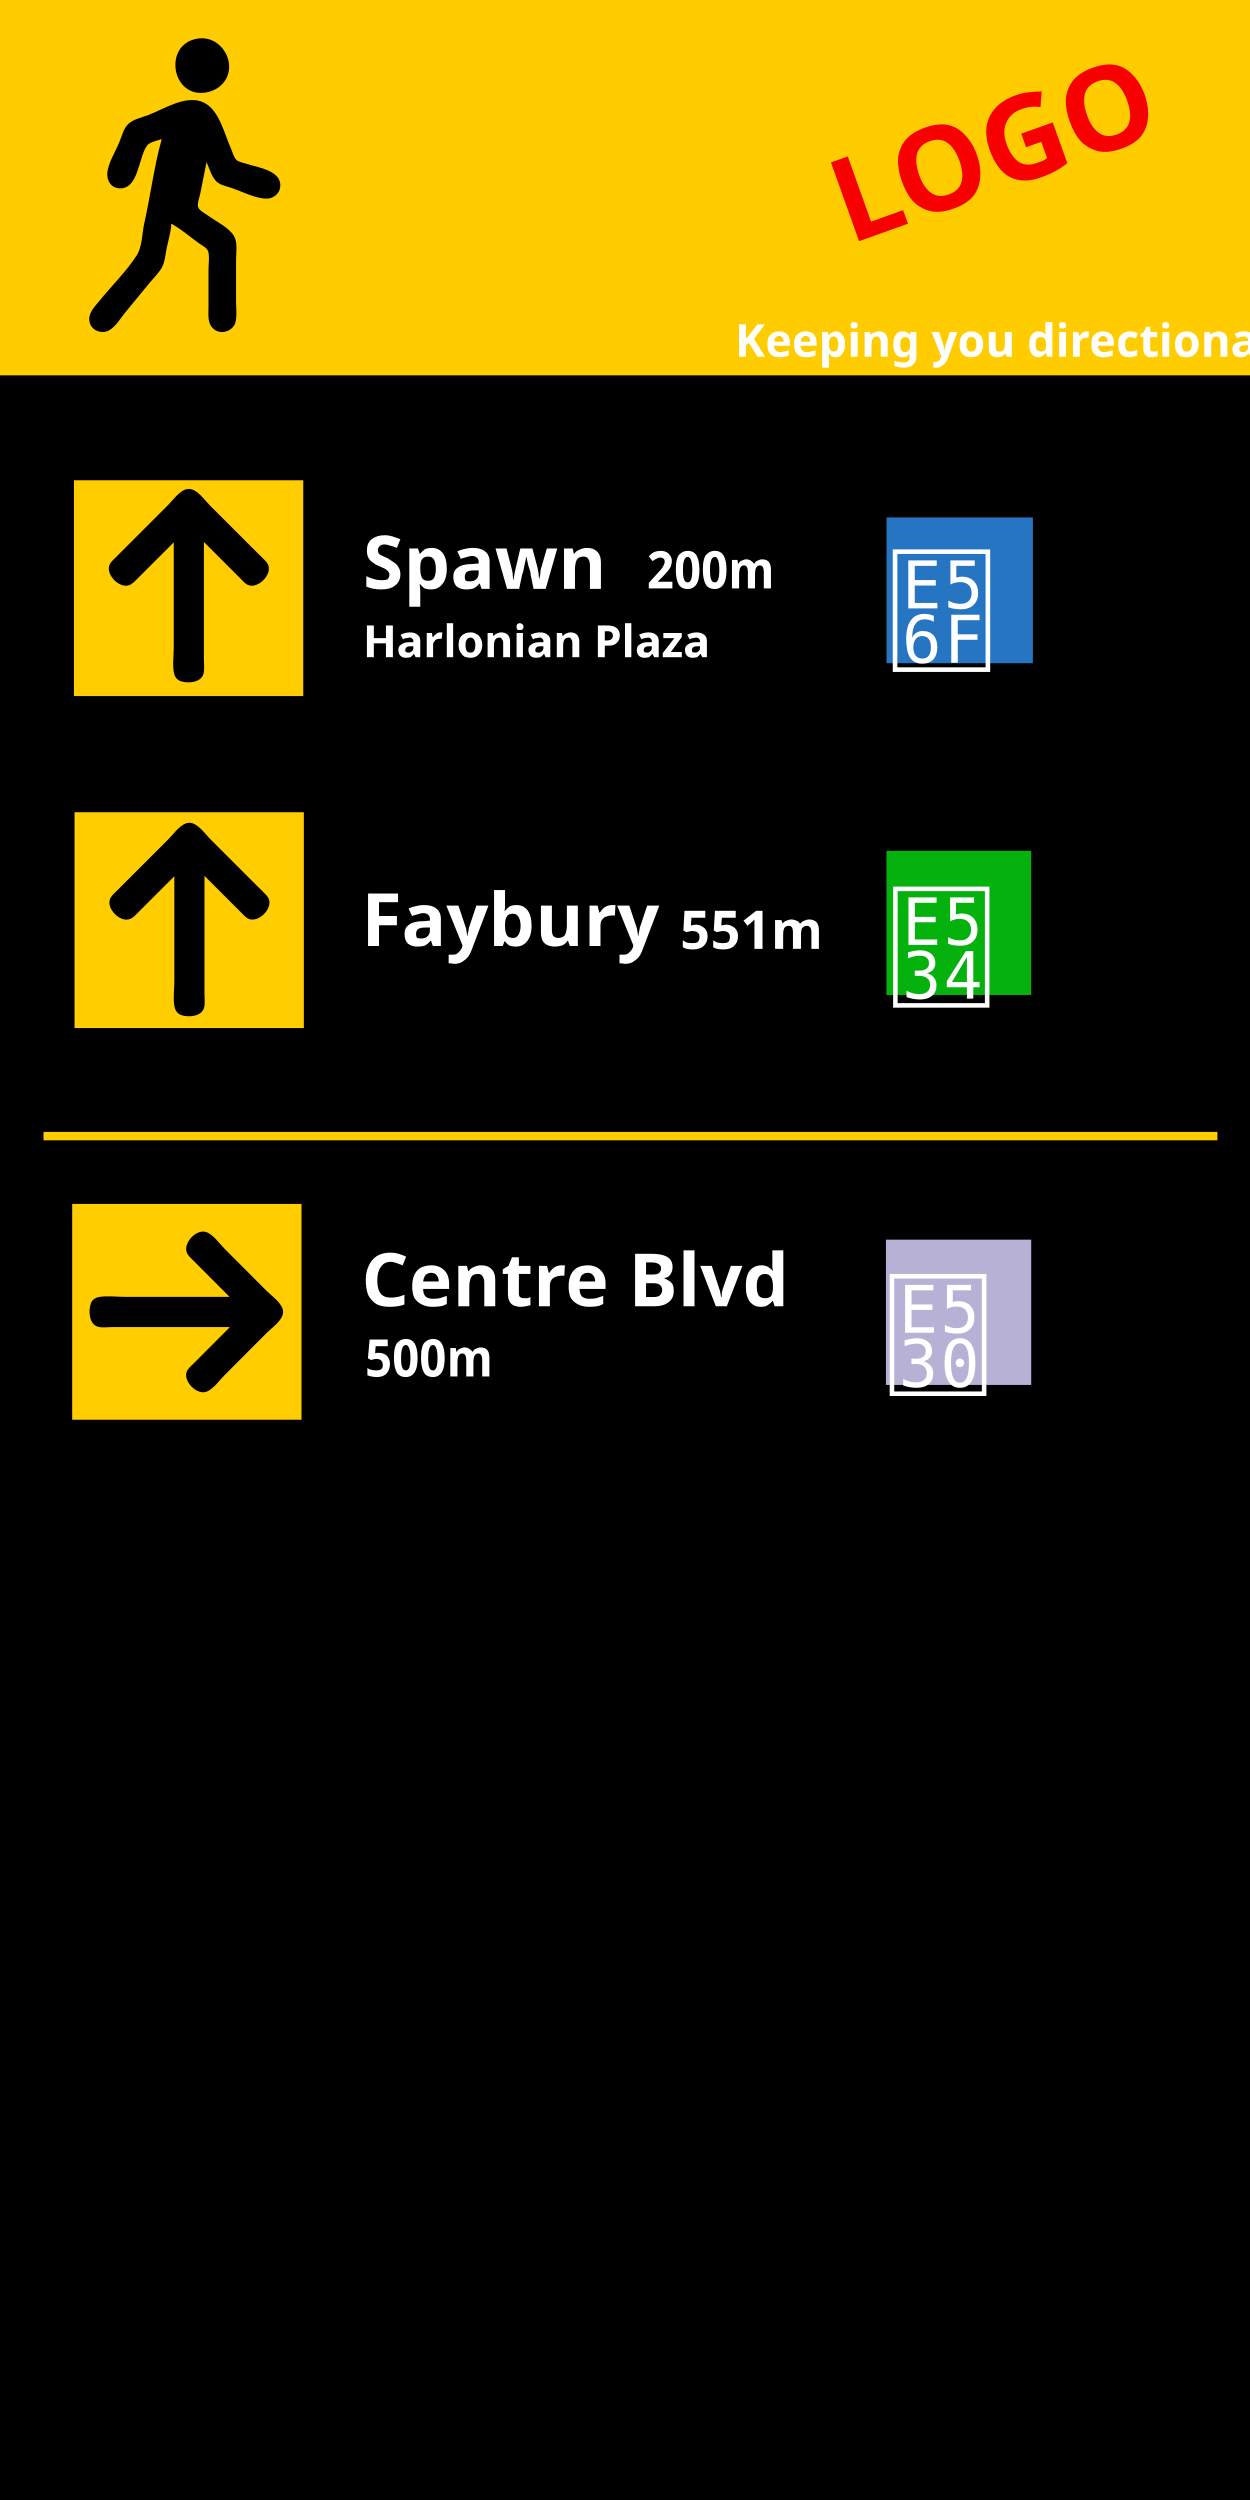
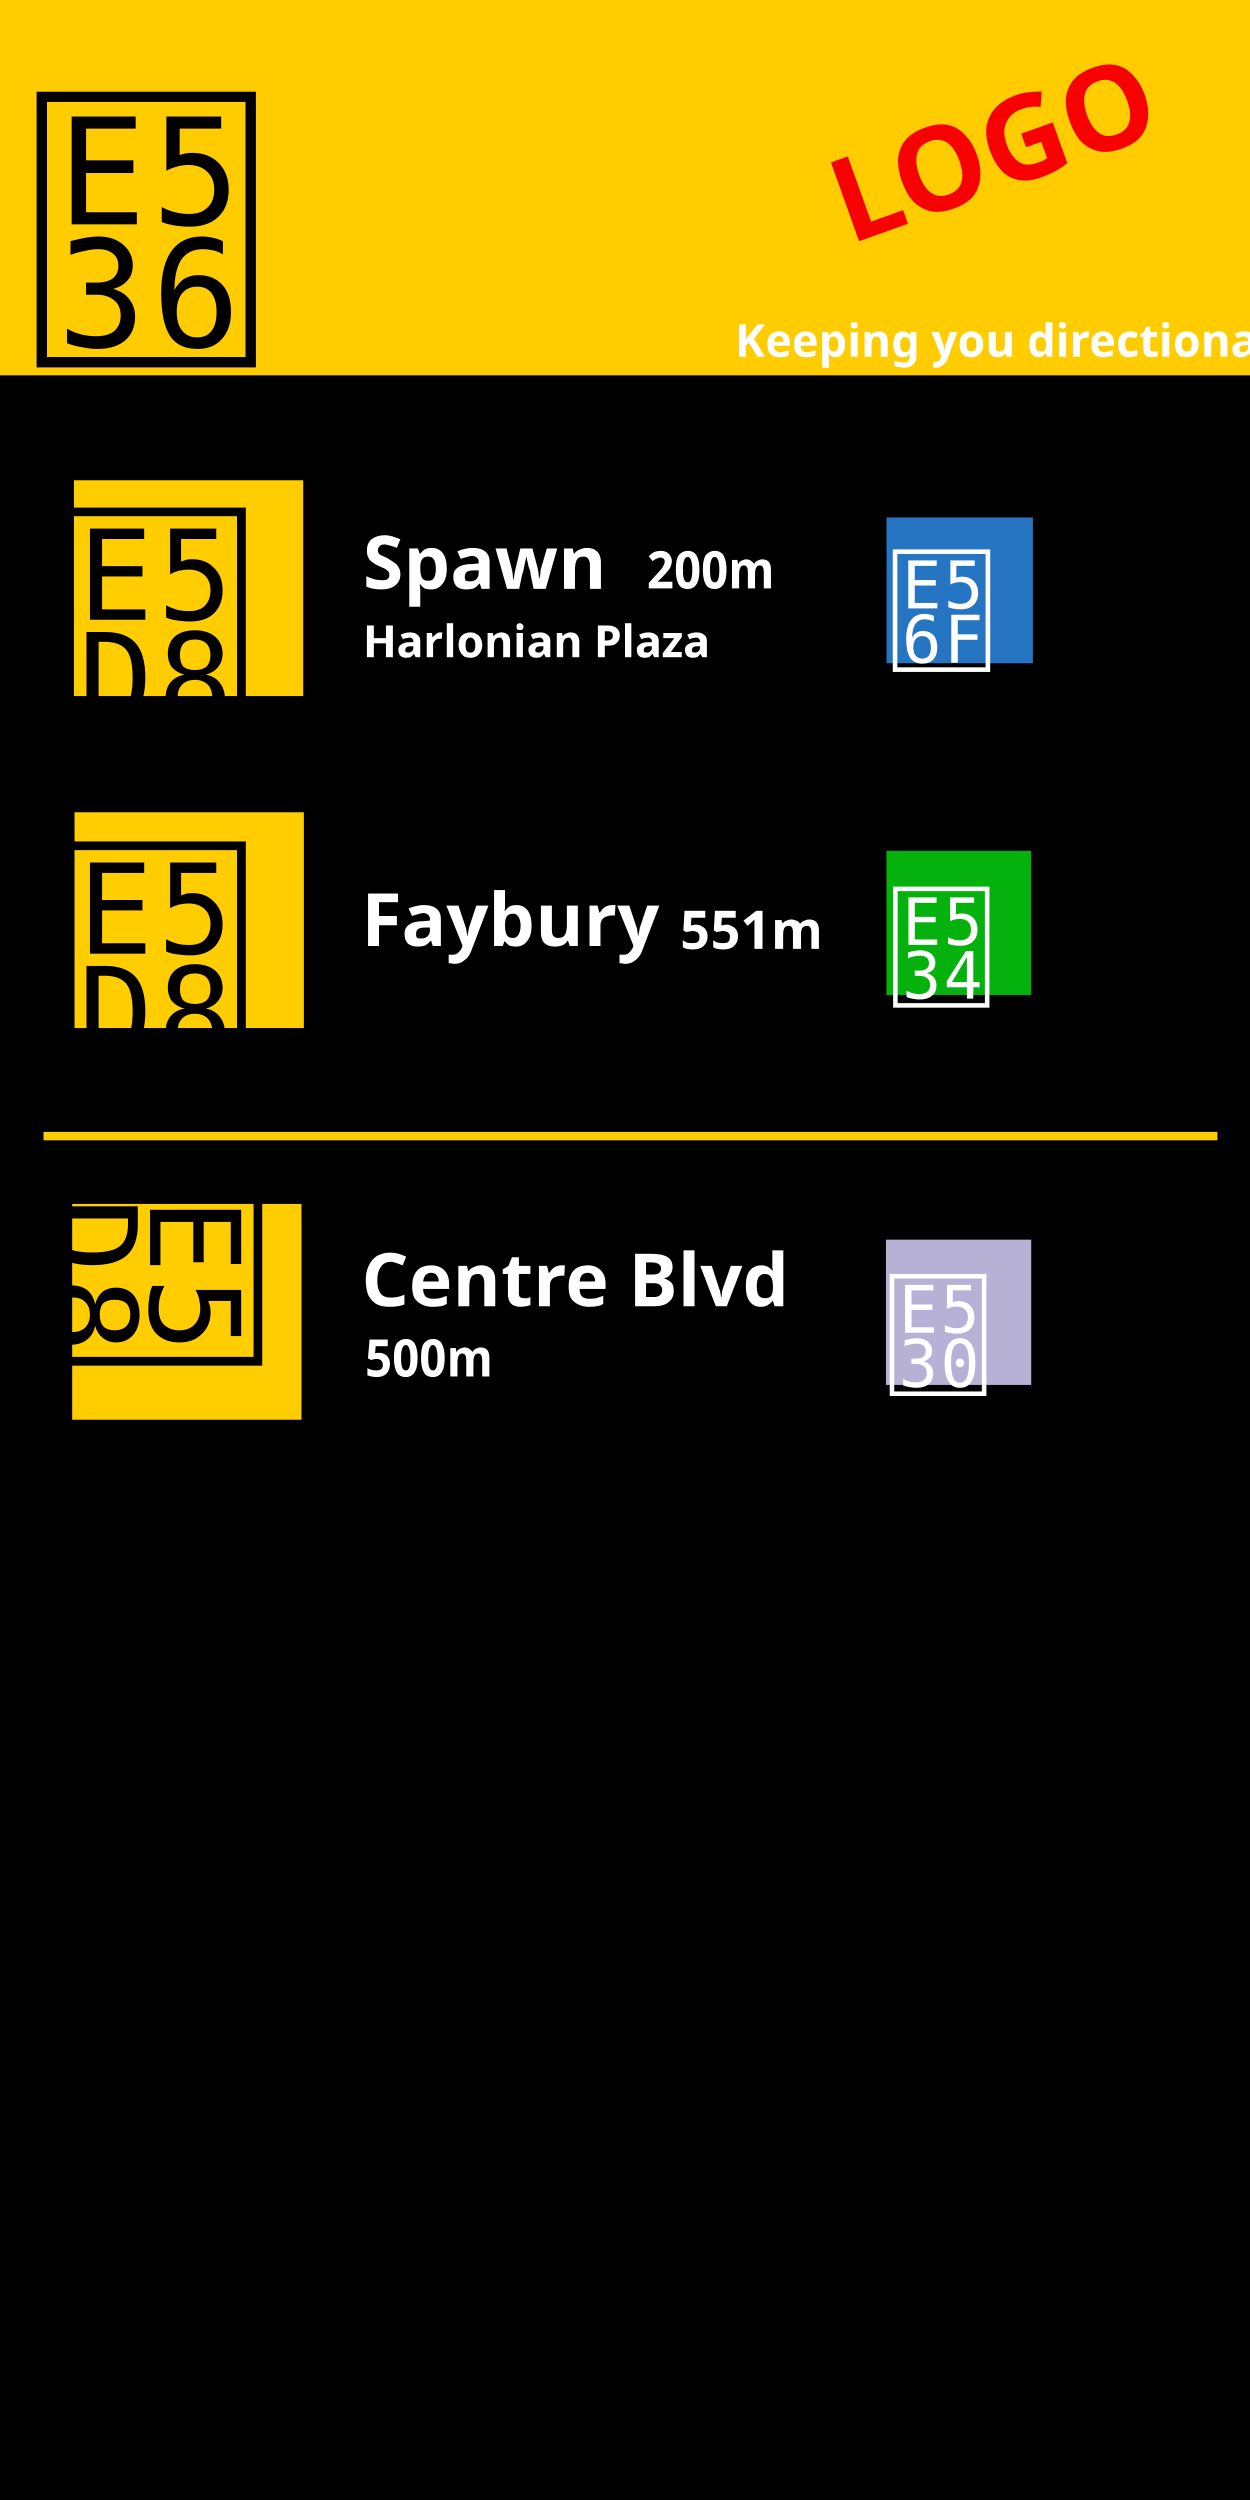
<svg xmlns="http://www.w3.org/2000/svg" width="128" height="256" viewBox="0 0 33.867 67.733" version="1.1" id="svg1" xml:space="preserve">
  <defs id="defs1">
    <filter style="color-interpolation-filters:sRGB" id="filter262146" x="0" y="0" width="1" height="1">
      <feComposite in2="SourceGraphic" operator="arithmetic" k1="0" k2="1" result="composite1" id="feComposite262145" k3="0" k4="0" />
      <feColorMatrix in="composite1" values="1" type="saturate" result="colormatrix1" id="feColorMatrix262145" />
      <feFlood flood-opacity="1" flood-color="rgb(0,0,121)" result="flood1" id="feFlood262145" />
      <feBlend in="flood1" in2="colormatrix1" mode="multiply" result="blend1" id="feBlend262145" />
      <feBlend in2="blend1" mode="screen" result="blend2" id="feBlend262146" />
      <feColorMatrix in="blend2" values="1" type="saturate" result="colormatrix2" id="feColorMatrix262146" />
      <feComposite in="colormatrix2" in2="SourceGraphic" operator="in" result="fbSourceGraphic" id="feComposite262146" />
      <feColorMatrix result="fbSourceGraphicAlpha" in="fbSourceGraphic" values="0 0 0 -1 0 0 0 0 -1 0 0 0 0 -1 0 0 0 0 1 0" id="feColorMatrix262147" />
      <feComposite id="feComposite262147" in2="fbSourceGraphic" operator="arithmetic" k1="0" k2="1" result="composite1" in="fbSourceGraphic" k3="0" k4="0" />
      <feColorMatrix id="feColorMatrix262148" in="composite1" values="1" type="saturate" result="colormatrix1" />
      <feFlood id="feFlood262148" flood-opacity="1" flood-color="rgb(0,0,121)" result="flood1" />
      <feBlend id="feBlend262148" in="flood1" in2="colormatrix1" mode="multiply" result="blend1" />
      <feBlend id="feBlend262149" in2="blend1" mode="screen" result="blend2" />
      <feColorMatrix id="feColorMatrix262149" in="blend2" values="1" type="saturate" result="colormatrix2" />
      <feComposite id="feComposite262149" in="colormatrix2" in2="fbSourceGraphic" operator="in" result="fbSourceGraphic" />
      <feColorMatrix result="fbSourceGraphicAlpha" in="fbSourceGraphic" values="0 0 0 -1 0 0 0 0 -1 0 0 0 0 -1 0 0 0 0 1 0" id="feColorMatrix262152" />
      <feComposite id="feComposite262152" in2="fbSourceGraphic" operator="arithmetic" k1="0" k2="1" result="composite1" in="fbSourceGraphic" k3="0" k4="0" />
      <feColorMatrix id="feColorMatrix262153" in="composite1" values="1" type="saturate" result="colormatrix1" />
      <feFlood id="feFlood262153" flood-opacity="1" flood-color="rgb(0,0,121)" result="flood1" />
      <feBlend id="feBlend262153" in="flood1" in2="colormatrix1" mode="multiply" result="blend1" />
      <feBlend id="feBlend262154" in2="blend1" mode="screen" result="blend2" />
      <feColorMatrix id="feColorMatrix262154" in="blend2" values="1" type="saturate" result="colormatrix2" />
      <feComposite id="feComposite262154" in="colormatrix2" in2="fbSourceGraphic" operator="in" result="composite2" />
    </filter>
    <filter style="color-interpolation-filters:sRGB" id="filter262156" x="0" y="0" width="1" height="1">
      <feComposite in2="SourceGraphic" operator="arithmetic" k1="0" k2="1" result="composite1" id="feComposite262155" k3="0" k4="0" />
      <feColorMatrix in="composite1" values="1" type="saturate" result="colormatrix1" id="feColorMatrix262155" />
      <feFlood flood-opacity="1" flood-color="rgb(0,0,121)" result="flood1" id="feFlood262155" />
      <feBlend in="flood1" in2="colormatrix1" mode="multiply" result="blend1" id="feBlend262155" />
      <feBlend in2="blend1" mode="screen" result="blend2" id="feBlend262156" />
      <feColorMatrix in="blend2" values="1" type="saturate" result="colormatrix2" id="feColorMatrix262156" />
      <feComposite in="colormatrix2" in2="SourceGraphic" operator="in" result="composite2" id="feComposite262156" />
    </filter>
  </defs>
  <g id="layer1">
    <rect style="fill:#000000;fill-opacity:1;fill-rule:evenodd;stroke-width:0.282" id="rect1" width="34.282" height="67.777" x="-0.048" y="0" />
    <rect style="fill:#ffcd00;fill-opacity:1;fill-rule:evenodd;stroke-width:0.191" id="rect2" width="31.805" height="0.228" x="1.179" y="30.667" />
    <g id="g262170" transform="translate(-15.4767,-10.21042)">
      <g id="g1" transform="translate(-0.6915468)">
        <text xml:space="preserve" style="font-style:normal;font-variant:normal;font-weight:bold;font-stretch:normal;font-size:2.002px;font-family:Manrope;-inkscape-font-specification:'Manrope, Bold';font-variant-ligatures:normal;font-variant-caps:normal;font-variant-numeric:normal;font-variant-east-asian:normal;text-align:start;writing-mode:lr-tb;direction:ltr;text-anchor:start;fill:#ffffff;fill-opacity:1;stroke-width:0.238" x="26.001" y="26.165" id="text262166">
          <tspan id="tspan262166" style="font-style:normal;font-variant:normal;font-weight:bold;font-stretch:normal;font-size:2.002px;font-family:Manrope;-inkscape-font-specification:'Manrope, Bold';font-variant-ligatures:normal;font-variant-caps:normal;font-variant-numeric:normal;font-variant-east-asian:normal;fill:#ffffff;fill-opacity:1;stroke-width:0.238" x="26.001" y="26.165">Spawn</tspan>
        </text>
        <text xml:space="preserve" style="font-style:normal;font-variant:normal;font-weight:bold;font-stretch:normal;font-size:1.343px;font-family:Manrope;-inkscape-font-specification:'Manrope, Bold';font-variant-ligatures:normal;font-variant-caps:normal;font-variant-numeric:normal;font-variant-east-asian:normal;text-align:start;writing-mode:lr-tb;direction:ltr;text-anchor:start;fill:#ffffff;fill-opacity:1;stroke-width:0.09" x="35.397" y="24.896" id="text262167" transform="scale(0.952059,1.050355)">
          <tspan id="tspan262167" style="font-style:normal;font-variant:normal;font-weight:bold;font-stretch:normal;font-size:1.343px;font-family:Manrope;-inkscape-font-specification:'Manrope, Bold';font-variant-ligatures:normal;font-variant-caps:normal;font-variant-numeric:normal;font-variant-east-asian:normal;fill:#ffffff;fill-opacity:1;stroke-width:0.09" x="35.397" y="24.896">200m</tspan>
        </text>
        <g id="g2828" transform="matrix(0.00772736,0,0,0.00772736,40.17181,24.21407)">
          <rect style="fill:#2575c2;fill-opacity:1" id="rect2430" width="513.157" height="511.137" x="2.02" y="2.02" />
          <text xml:space="preserve" style="font-style:normal;font-weight:normal;font-size:507.661px;line-height:1.25;font-family:sans-serif;fill:#000000;fill-opacity:1;stroke:none;stroke-width:2.644" x="7.835" y="511.384" id="text2434">
            <tspan id="tspan2432" x="7.835" y="511.384" style="font-style:normal;font-variant:normal;font-weight:normal;font-stretch:normal;font-size:507.661px;font-family:'Material Icons';-inkscape-font-specification:'Material Icons';fill:#ffffff;fill-opacity:1;stroke-width:2.644"></tspan>
          </text>
        </g>
        <text xml:space="preserve" style="font-style:normal;font-variant:normal;font-weight:bold;font-stretch:normal;font-size:1.196px;font-family:Manrope;-inkscape-font-specification:'Manrope, Bold';font-variant-ligatures:normal;font-variant-caps:normal;font-variant-numeric:normal;font-variant-east-asian:normal;text-align:start;writing-mode:lr-tb;direction:ltr;text-anchor:start;fill:#ffffff;fill-opacity:1;stroke-width:0.069" x="26.001" y="28.016" id="text12">
          <tspan id="tspan12" style="font-style:normal;font-variant:normal;font-weight:bold;font-stretch:normal;font-size:1.196px;font-family:Manrope;-inkscape-font-specification:'Manrope, Bold';font-variant-ligatures:normal;font-variant-caps:normal;font-variant-numeric:normal;font-variant-east-asian:normal;fill:#ffffff;fill-opacity:1;stroke-width:0.069" x="26.001" y="28.016">Harlonian Plaza</tspan>
        </text>
      </g>
      <g id="g262167" transform="translate(0,9.919055)">
        <rect style="fill:#ffcd00;fill-opacity:1;fill-rule:evenodd;stroke-width:0.476" id="rect4" width="6.213" height="5.847" x="17.48" y="13.303" />
        <circle style="display:none;fill:#64a82c;fill-opacity:1;stroke-width:0.27" id="path2" cx="20.582" cy="16.192" r="4.136" />
-         <path style="fill:#000000;fill-opacity:1;stroke:none" d="m 20.184,14.986 v 2.849 c 0,0.219 -0.039,0.48 0.007,0.694 0.022,0.103 0.085,0.187 0.187,0.22 0.204,0.066 0.554,0.035 0.614,-0.21 0.029,-0.121 0.009,-0.264 0.009,-0.388 v -0.756 -2.42 l 0.613,0.613 0.388,0.388 c 0.066,0.066 0.131,0.149 0.225,0.174 0.258,0.071 0.603,-0.275 0.523,-0.532 -0.026,-0.085 -0.095,-0.143 -0.155,-0.204 L 22.287,15.108 21.154,13.975 c -0.143,-0.143 -0.338,-0.438 -0.562,-0.438 -0.223,-2.73e-4 -0.418,0.295 -0.562,0.438 l -1.133,1.133 -0.306,0.306 c -0.061,0.061 -0.129,0.119 -0.155,0.204 -0.079,0.254 0.266,0.606 0.523,0.533 0.101,-0.029 0.174,-0.115 0.245,-0.186 l 0.368,-0.368 z" id="path262165" />
+         <text xml:space="preserve" style="font-size:7.465px;line-height:1.25;font-family:Manrope;-inkscape-font-specification:Manrope;fill:#000000;fill-opacity:1;stroke-width:0.056" x="16.874" y="19.882" id="text2">
+           <tspan id="tspan2" x="16.874" y="19.882" style="font-style:normal;font-variant:normal;font-weight:normal;font-stretch:normal;font-size:7.465px;font-family:'Material Icons';-inkscape-font-specification:'Material Icons';fill:#000000;fill-opacity:1;stroke-width:0.056"></tspan>
+         </text>
      </g>
    </g>
    <rect style="fill:#ffcc00;fill-opacity:1;fill-rule:evenodd;stroke-width:1.322" id="rect262167" width="34.302" height="10.187" x="-0.072" y="-0.018" />
    <g id="g5" transform="translate(-15.52442,-1.558805)">
      <g id="g262168">
        <rect style="fill:#ffcd00;fill-opacity:1;fill-rule:evenodd;stroke-width:0.476" id="rect5" width="6.213" height="5.847" x="17.48" y="34.177" />
        <circle style="display:none;fill:#64a82c;fill-opacity:1;stroke-width:0.27" id="circle262167" cx="20.582" cy="37.269" r="4.136" />
-         <path style="fill:#000000;fill-opacity:1;stroke:none" d="m 21.744,36.695 h -2.839 c -0.225,0 -0.483,-0.035 -0.705,0.005 -0.094,0.017 -0.179,0.077 -0.213,0.169 -0.075,0.201 -0.049,0.57 0.193,0.636 0.115,0.031 0.259,0.009 0.378,0.009 h 0.756 2.44 l -0.613,0.614 -0.388,0.389 c -0.067,0.067 -0.148,0.131 -0.176,0.225 -0.074,0.252 0.271,0.603 0.523,0.528 0.196,-0.058 0.37,-0.315 0.511,-0.456 l 1.144,-1.147 c 0.143,-0.144 0.439,-0.34 0.439,-0.563 0,-0.224 -0.295,-0.419 -0.439,-0.563 l -1.144,-1.147 c -0.139,-0.139 -0.317,-0.402 -0.511,-0.458 -0.261,-0.074 -0.596,0.284 -0.521,0.54 0.027,0.092 0.109,0.16 0.174,0.225 l 0.378,0.379 z" id="path262166" />
+         <text xml:space="preserve" style="font-size:7.465px;line-height:1.25;font-family:Manrope;-inkscape-font-specification:Manrope;fill:#000000;fill-opacity:1;stroke-width:0.056" x="33.296" y="-16.787" id="text4036" transform="rotate(90)">
+           <tspan id="tspan4034" x="33.296" y="-16.787" style="font-style:normal;font-variant:normal;font-weight:normal;font-stretch:normal;font-size:7.465px;font-family:'Material Icons';-inkscape-font-specification:'Material Icons';fill:#000000;fill-opacity:1;stroke-width:0.056"></tspan>
+         </text>
      </g>
      <g id="g262171" transform="translate(-0.6748416,-0.8239235)">
        <text xml:space="preserve" style="font-style:normal;font-variant:normal;font-weight:bold;font-stretch:normal;font-size:2.002px;font-family:Manrope;-inkscape-font-specification:'Manrope, Bold';font-variant-ligatures:normal;font-variant-caps:normal;font-variant-numeric:normal;font-variant-east-asian:normal;text-align:start;writing-mode:lr-tb;direction:ltr;text-anchor:start;fill:#ffffff;fill-opacity:1;stroke-width:0.238" x="26.001" y="37.772" id="text262168">
          <tspan id="tspan262168" style="font-style:normal;font-variant:normal;font-weight:bold;font-stretch:normal;font-size:2.002px;font-family:Manrope;-inkscape-font-specification:'Manrope, Bold';font-variant-ligatures:normal;font-variant-caps:normal;font-variant-numeric:normal;font-variant-east-asian:normal;fill:#ffffff;fill-opacity:1;stroke-width:0.238" x="26.001" y="37.772">Centre Blvd</tspan>
        </text>
        <text xml:space="preserve" style="font-style:normal;font-variant:normal;font-weight:bold;font-stretch:normal;font-size:1.345px;font-family:Manrope;-inkscape-font-specification:'Manrope, Bold';font-variant-ligatures:normal;font-variant-caps:normal;font-variant-numeric:normal;font-variant-east-asian:normal;text-align:start;writing-mode:lr-tb;direction:ltr;text-anchor:start;fill:#ffffff;fill-opacity:1;stroke-width:0.09" x="27.36" y="37.839" id="text262169" transform="scale(0.9537381,1.048506)">
          <tspan id="tspan262169" style="font-style:normal;font-variant:normal;font-weight:bold;font-stretch:normal;font-size:1.345px;font-family:Manrope;-inkscape-font-specification:'Manrope, Bold';font-variant-ligatures:normal;font-variant-caps:normal;font-variant-numeric:normal;font-variant-east-asian:normal;fill:#ffffff;fill-opacity:1;stroke-width:0.09" x="27.36" y="37.839">500m</tspan>
        </text>
        <g id="g100" transform="matrix(0.0076705,0,0,0.00770082,40.4295,35.97552)">
          <rect style="fill:#b6b1d5;fill-opacity:1" id="rect2430-2" width="513.157" height="511.137" x="-29.603" y="-0.855" />
          <text xml:space="preserve" style="font-style:normal;font-weight:normal;font-size:507.661px;line-height:1.25;font-family:sans-serif;fill:#000000;fill-opacity:1;stroke:none;stroke-width:2.644" x="-32.413" y="517.133" id="text2434-1">
            <tspan id="tspan2432-9" x="-32.413" y="517.133" style="font-style:normal;font-variant:normal;font-weight:normal;font-stretch:normal;font-size:507.661px;font-family:'Material Icons';-inkscape-font-specification:'Material Icons';fill:#ffffff;fill-opacity:1;stroke-width:2.644"></tspan>
          </text>
        </g>
      </g>
    </g>
-     <path style="fill:#000000;fill-opacity:1;stroke:none" d="m 5.337,1.048 c -0.929,0.167 -0.682,1.62 0.243,1.457 0.127,-0.022 0.243,-0.067 0.347,-0.144 0.611,-0.456 0.141,-1.444 -0.59,-1.313 m -0.955,2.718 c -0.21,0.748 -0.304,1.534 -0.475,2.292 -0.057,0.254 -0.055,0.629 -0.197,0.851 -0.28,0.439 -0.681,0.828 -1.009,1.233 -0.144,0.178 -0.34,0.356 -0.267,0.608 0.063,0.217 0.333,0.308 0.524,0.199 0.179,-0.102 0.315,-0.337 0.444,-0.494 0.219,-0.267 0.436,-0.534 0.657,-0.799 0.113,-0.135 0.261,-0.276 0.34,-0.434 0.069,-0.138 0.081,-0.319 0.111,-0.469 0.045,-0.227 0.122,-0.463 0.132,-0.694 0.263,0.147 0.502,0.354 0.747,0.531 0.083,0.06 0.228,0.126 0.255,0.233 0.036,0.141 0.005,0.324 0.005,0.469 v 1.007 c 0,0.207 -0.039,0.467 0.141,0.616 0.204,0.169 0.533,0.057 0.594,-0.199 0.041,-0.172 0.012,-0.379 0.012,-0.556 V 7.047 c 0,-0.197 0.047,-0.464 -0.051,-0.642 -0.131,-0.24 -0.514,-0.418 -0.731,-0.579 -0.074,-0.055 -0.221,-0.125 -0.247,-0.219 -0.028,-0.1 0.039,-0.264 0.059,-0.364 0.057,-0.284 0.115,-0.567 0.17,-0.851 0.081,0.172 0.133,0.404 0.279,0.534 0.101,0.09 0.256,0.118 0.381,0.16 0.293,0.098 0.661,0.295 0.972,0.295 0.168,-2.156e-4 0.335,-0.122 0.361,-0.295 C 7.662,4.617 6.982,4.539 6.656,4.431 6.577,4.405 6.466,4.391 6.405,4.33 6.327,4.253 6.296,4.106 6.252,4.009 6.074,3.614 5.942,2.988 5.528,2.781 5.058,2.546 4.456,2.949 4.018,3.116 3.851,3.179 3.614,3.23 3.481,3.353 3.352,3.472 3.297,3.693 3.233,3.852 c -0.103,0.255 -0.313,0.574 -0.326,0.851 -0.009,0.188 0.093,0.371 0.294,0.396 0.559,0.07 0.544,-0.835 0.783,-1.155 0.073,-0.098 0.287,-0.136 0.398,-0.178 z" id="path1" />
    <g id="g2" transform="translate(-15.4608,9.003815)">
      <g id="g9" transform="translate(0,-0.2485586)">
        <circle style="display:none;fill:#64a82c;fill-opacity:1;stroke-width:0.27" id="circle9" cx="20.582" cy="16.192" r="4.136" />
        <rect style="fill:#ffcd00;fill-opacity:1;fill-rule:evenodd;stroke-width:0.476" id="rect3" width="6.213" height="5.847" x="17.48" y="13.251" />
-         <path style="fill:#000000;fill-opacity:1;stroke:none" d="m 20.184,14.986 v 2.849 c 0,0.219 -0.039,0.48 0.007,0.694 0.022,0.103 0.085,0.187 0.187,0.22 0.204,0.066 0.554,0.035 0.614,-0.21 0.029,-0.121 0.009,-0.264 0.009,-0.388 v -0.756 -2.42 l 0.613,0.613 0.388,0.388 c 0.066,0.066 0.131,0.149 0.225,0.174 0.258,0.071 0.603,-0.275 0.523,-0.532 -0.026,-0.085 -0.095,-0.143 -0.155,-0.204 L 22.287,15.108 21.154,13.975 c -0.143,-0.143 -0.338,-0.438 -0.562,-0.438 -0.223,-2.73e-4 -0.418,0.295 -0.562,0.438 l -1.133,1.133 -0.306,0.306 c -0.061,0.061 -0.129,0.119 -0.155,0.204 -0.079,0.254 0.266,0.606 0.523,0.533 0.101,-0.029 0.174,-0.115 0.245,-0.186 l 0.368,-0.368 z" id="path9" />
+         <text xml:space="preserve" style="font-size:7.465px;line-height:1.25;font-family:Manrope;-inkscape-font-specification:Manrope;fill:#000000;fill-opacity:1;stroke-width:0.056" x="16.858" y="19.885" id="text4036-5">
+           <tspan id="tspan4034-1" x="16.858" y="19.885" style="font-style:normal;font-variant:normal;font-weight:normal;font-stretch:normal;font-size:7.465px;font-family:'Material Icons';-inkscape-font-specification:'Material Icons';fill:#000000;fill-opacity:1;stroke-width:0.056"></tspan>
+         </text>
      </g>
      <g id="g12" transform="translate(-0.754606,-9.537762)">
        <text xml:space="preserve" style="font-style:normal;font-variant:normal;font-weight:bold;font-stretch:normal;font-size:2.002px;font-family:Manrope;-inkscape-font-specification:'Manrope, Bold';font-variant-ligatures:normal;font-variant-caps:normal;font-variant-numeric:normal;font-variant-east-asian:normal;text-align:start;writing-mode:lr-tb;direction:ltr;text-anchor:start;fill:#ffffff;fill-opacity:1;stroke-width:0.238" x="26.001" y="26.165" id="text9">
          <tspan id="tspan9" style="font-style:normal;font-variant:normal;font-weight:bold;font-stretch:normal;font-size:2.002px;font-family:Manrope;-inkscape-font-specification:'Manrope, Bold';font-variant-ligatures:normal;font-variant-caps:normal;font-variant-numeric:normal;font-variant-east-asian:normal;fill:#ffffff;fill-opacity:1;stroke-width:0.238" x="26.001" y="26.165">Faybury</tspan>
        </text>
        <text xml:space="preserve" style="font-style:normal;font-variant:normal;font-weight:bold;font-stretch:normal;font-size:1.439px;font-family:Manrope;-inkscape-font-specification:'Manrope, Bold';font-variant-ligatures:normal;font-variant-caps:normal;font-variant-numeric:normal;font-variant-east-asian:normal;text-align:start;writing-mode:lr-tb;direction:ltr;text-anchor:start;fill:#ffffff;fill-opacity:1;stroke-width:0.096" x="34.636" y="26.243" id="text10">
          <tspan id="tspan10" style="font-style:normal;font-variant:normal;font-weight:bold;font-stretch:normal;font-size:1.439px;font-family:Manrope;-inkscape-font-specification:'Manrope, Bold';font-variant-ligatures:normal;font-variant-caps:normal;font-variant-numeric:normal;font-variant-east-asian:normal;fill:#ffffff;fill-opacity:1;stroke-width:0.096" x="34.636" y="26.243">551m</tspan>
        </text>
        <g id="g3392" transform="matrix(0.0581039,0,0,0.0581039,32.35383,22.89831)">
          <rect style="fill:#05b20d;fill-opacity:1;stroke-width:0.131" id="rect2430-4" width="67.468" height="67.203" x="135.598" y="11.833" />
          <text xml:space="preserve" style="font-style:normal;font-weight:normal;font-size:66.746px;line-height:1.25;font-family:sans-serif;fill:#000000;fill-opacity:1;stroke:none;stroke-width:0.348" x="136.589" y="80.73" id="text2434-76">
            <tspan id="tspan2432-76" x="136.589" y="80.73" style="font-style:normal;font-variant:normal;font-weight:normal;font-stretch:normal;font-size:66.746px;font-family:'Material Icons';-inkscape-font-specification:'Material Icons';fill:#ffffff;fill-opacity:1;stroke-width:0.348"></tspan>
          </text>
        </g>
      </g>
    </g>
    <text xml:space="preserve" style="font-style:normal;font-variant:normal;font-weight:bold;font-stretch:normal;font-size:1.229px;font-family:Manrope;-inkscape-font-specification:'Manrope, Bold';font-variant-ligatures:normal;font-variant-caps:normal;font-variant-numeric:normal;font-variant-east-asian:normal;text-align:start;writing-mode:lr-tb;direction:ltr;text-anchor:start;fill:#ffffff;fill-opacity:1;stroke-width:0.064" x="19.913" y="9.665" id="text13">
      <tspan id="tspan13" style="font-style:normal;font-variant:normal;font-weight:bold;font-stretch:normal;font-size:1.229px;font-family:Manrope;-inkscape-font-specification:'Manrope, Bold';font-variant-ligatures:normal;font-variant-caps:normal;font-variant-numeric:normal;font-variant-east-asian:normal;fill:#ffffff;fill-opacity:1;stroke-width:0.064" x="19.913" y="9.665">Keeping you directional</tspan>
    </text>
    <text xml:space="preserve" style="font-style:normal;font-variant:normal;font-weight:bold;font-stretch:normal;font-size:3.175px;font-family:Manrope;-inkscape-font-specification:'Manrope, Bold';font-variant-ligatures:normal;font-variant-caps:normal;font-variant-numeric:normal;font-variant-east-asian:normal;text-align:start;writing-mode:lr-tb;direction:ltr;text-anchor:start;fill:#f90000;fill-opacity:1;stroke-width:0.265" x="19.443" y="13.979" id="text1" transform="rotate(-19.65052)">
      <tspan id="tspan1" style="font-style:normal;font-variant:normal;font-weight:bold;font-stretch:normal;font-size:3.175px;font-family:Manrope;-inkscape-font-specification:'Manrope, Bold';font-variant-ligatures:normal;font-variant-caps:normal;font-variant-numeric:normal;font-variant-east-asian:normal;fill:#f90000;fill-opacity:1;stroke-width:0.265" x="19.443" y="13.979">LOGO</tspan>
    </text>
+     <text xml:space="preserve" style="font-style:normal;font-weight:normal;font-size:8.828px;line-height:1.25;font-family:sans-serif;fill:#000000;fill-opacity:1;stroke:none;stroke-width:0.046" x="0.71" y="9.39" id="text3">
+       <tspan id="tspan3" x="0.71" y="9.39" style="font-style:normal;font-variant:normal;font-weight:normal;font-stretch:normal;font-size:8.828px;font-family:'Material Icons';-inkscape-font-specification:'Material Icons';fill:#000000;fill-opacity:1;stroke-width:0.046"></tspan>
+     </text>
  </g>
</svg>
